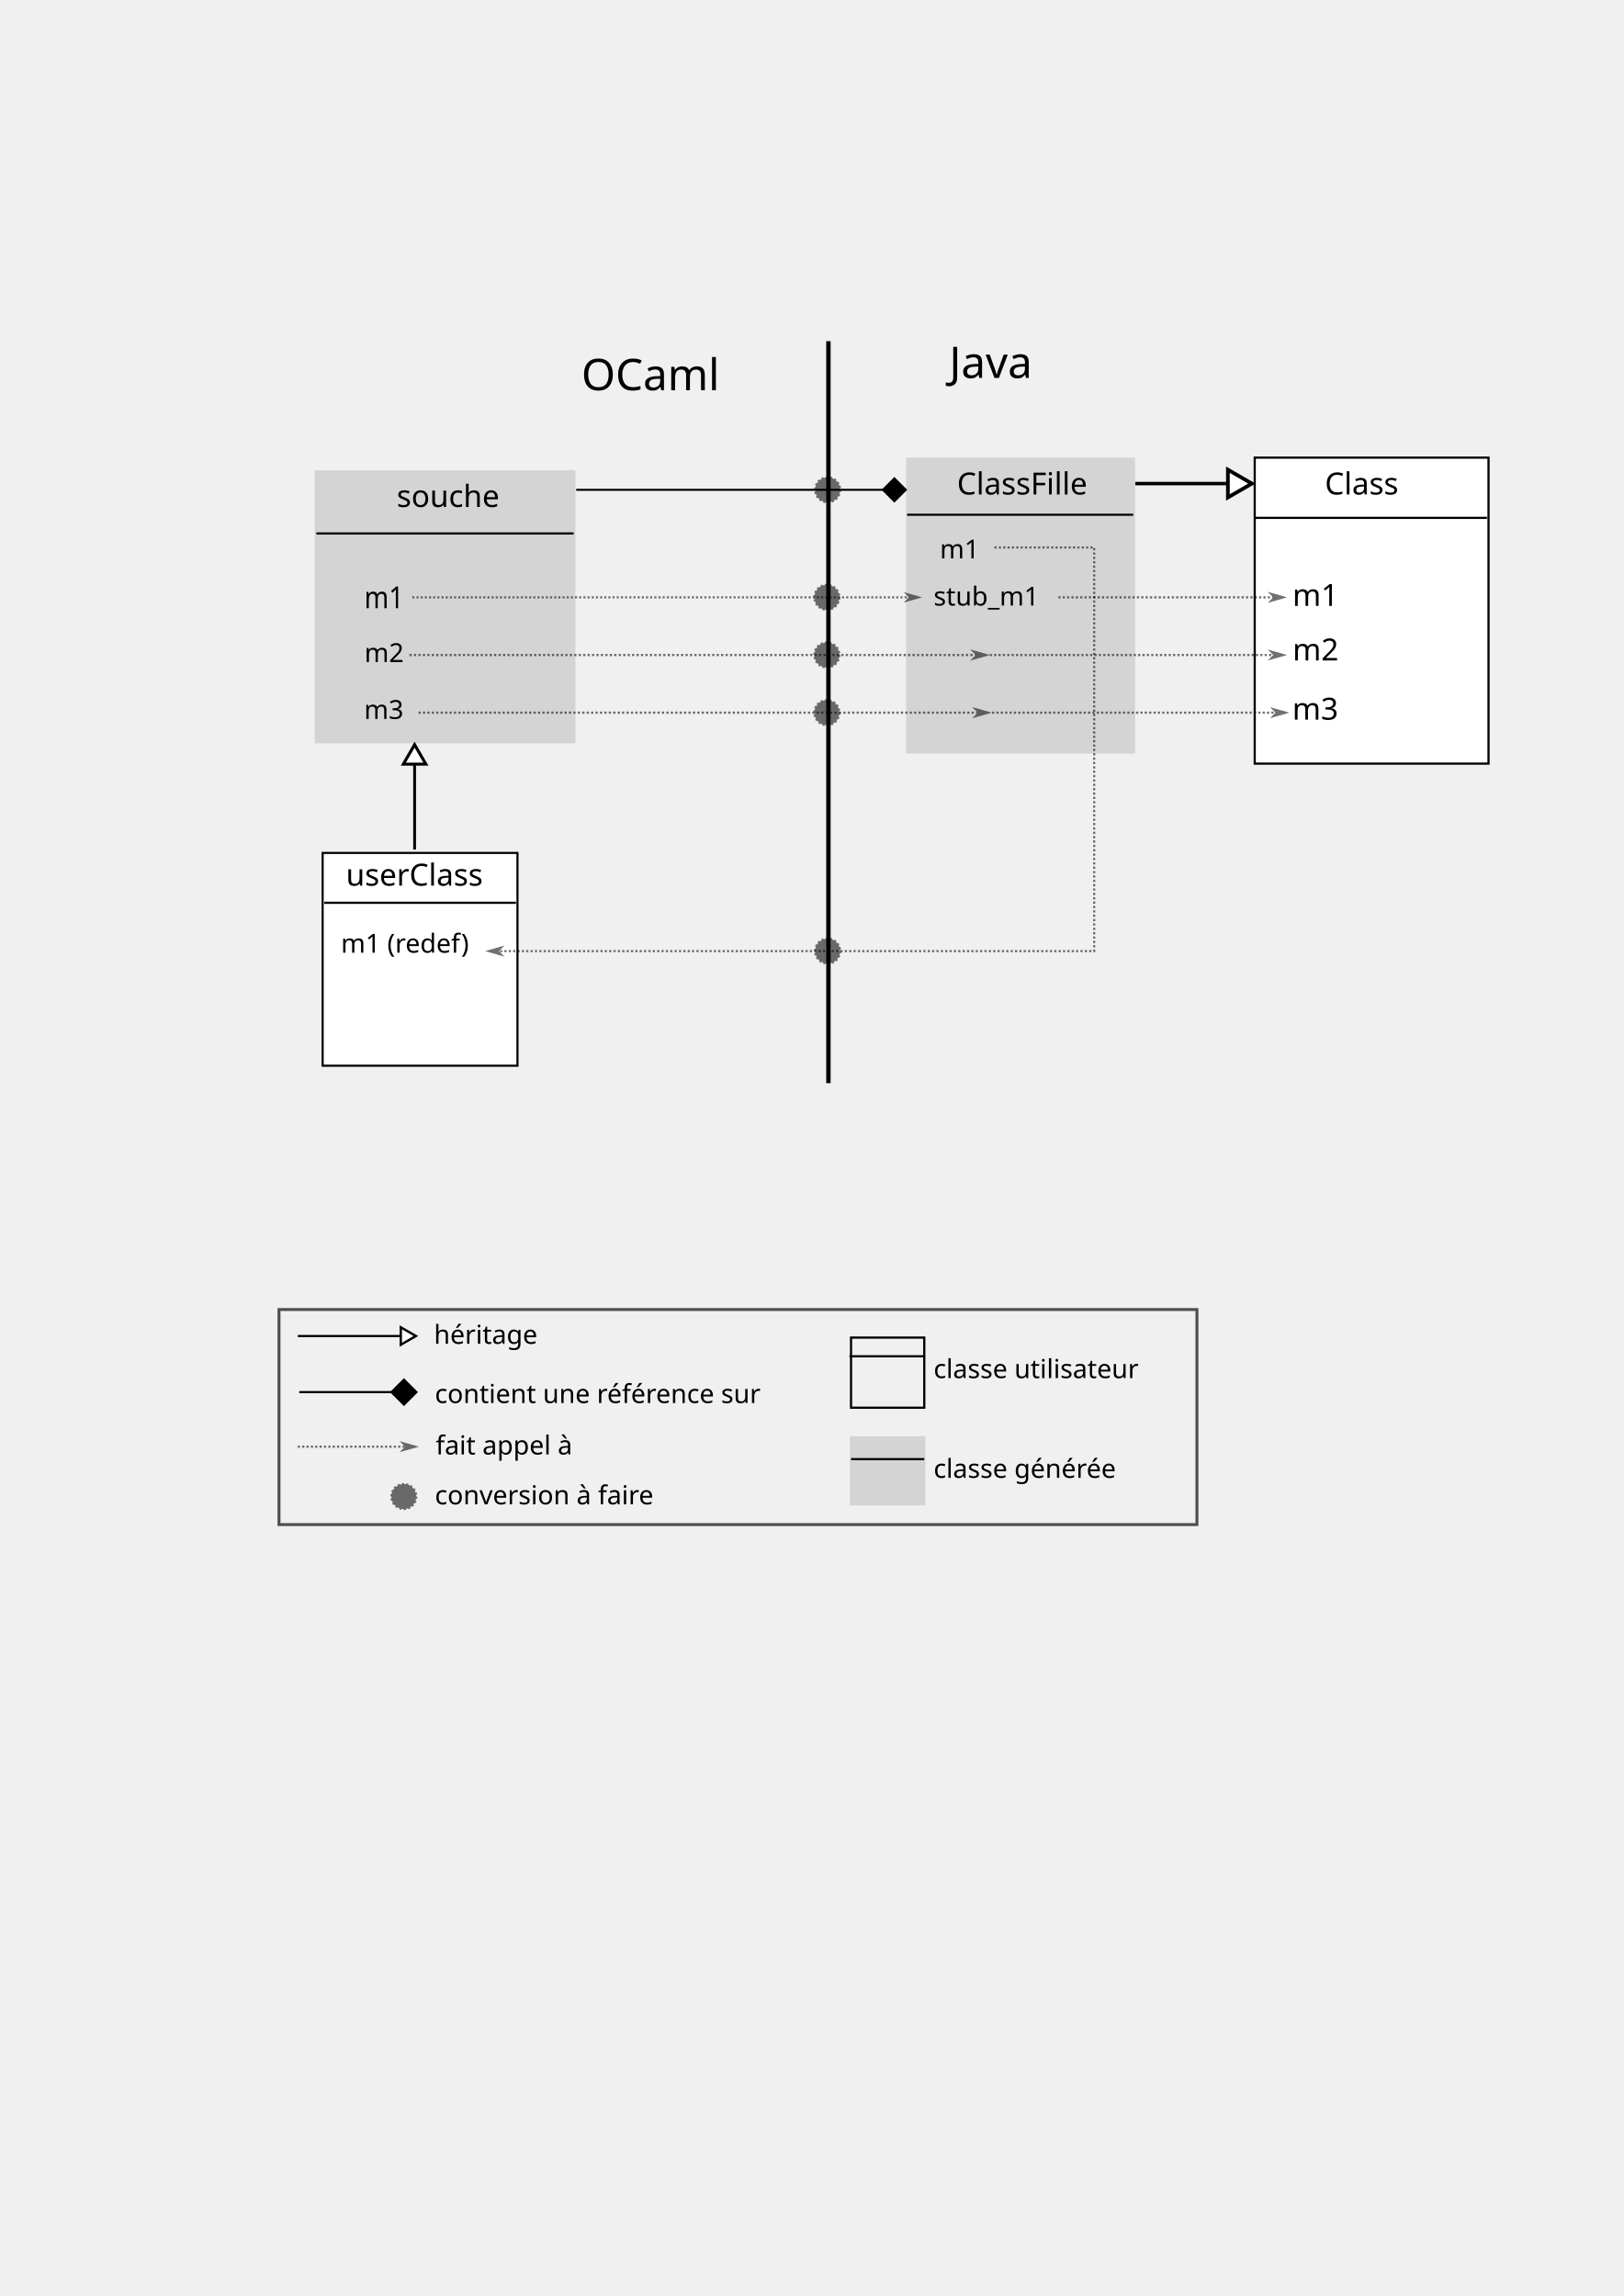
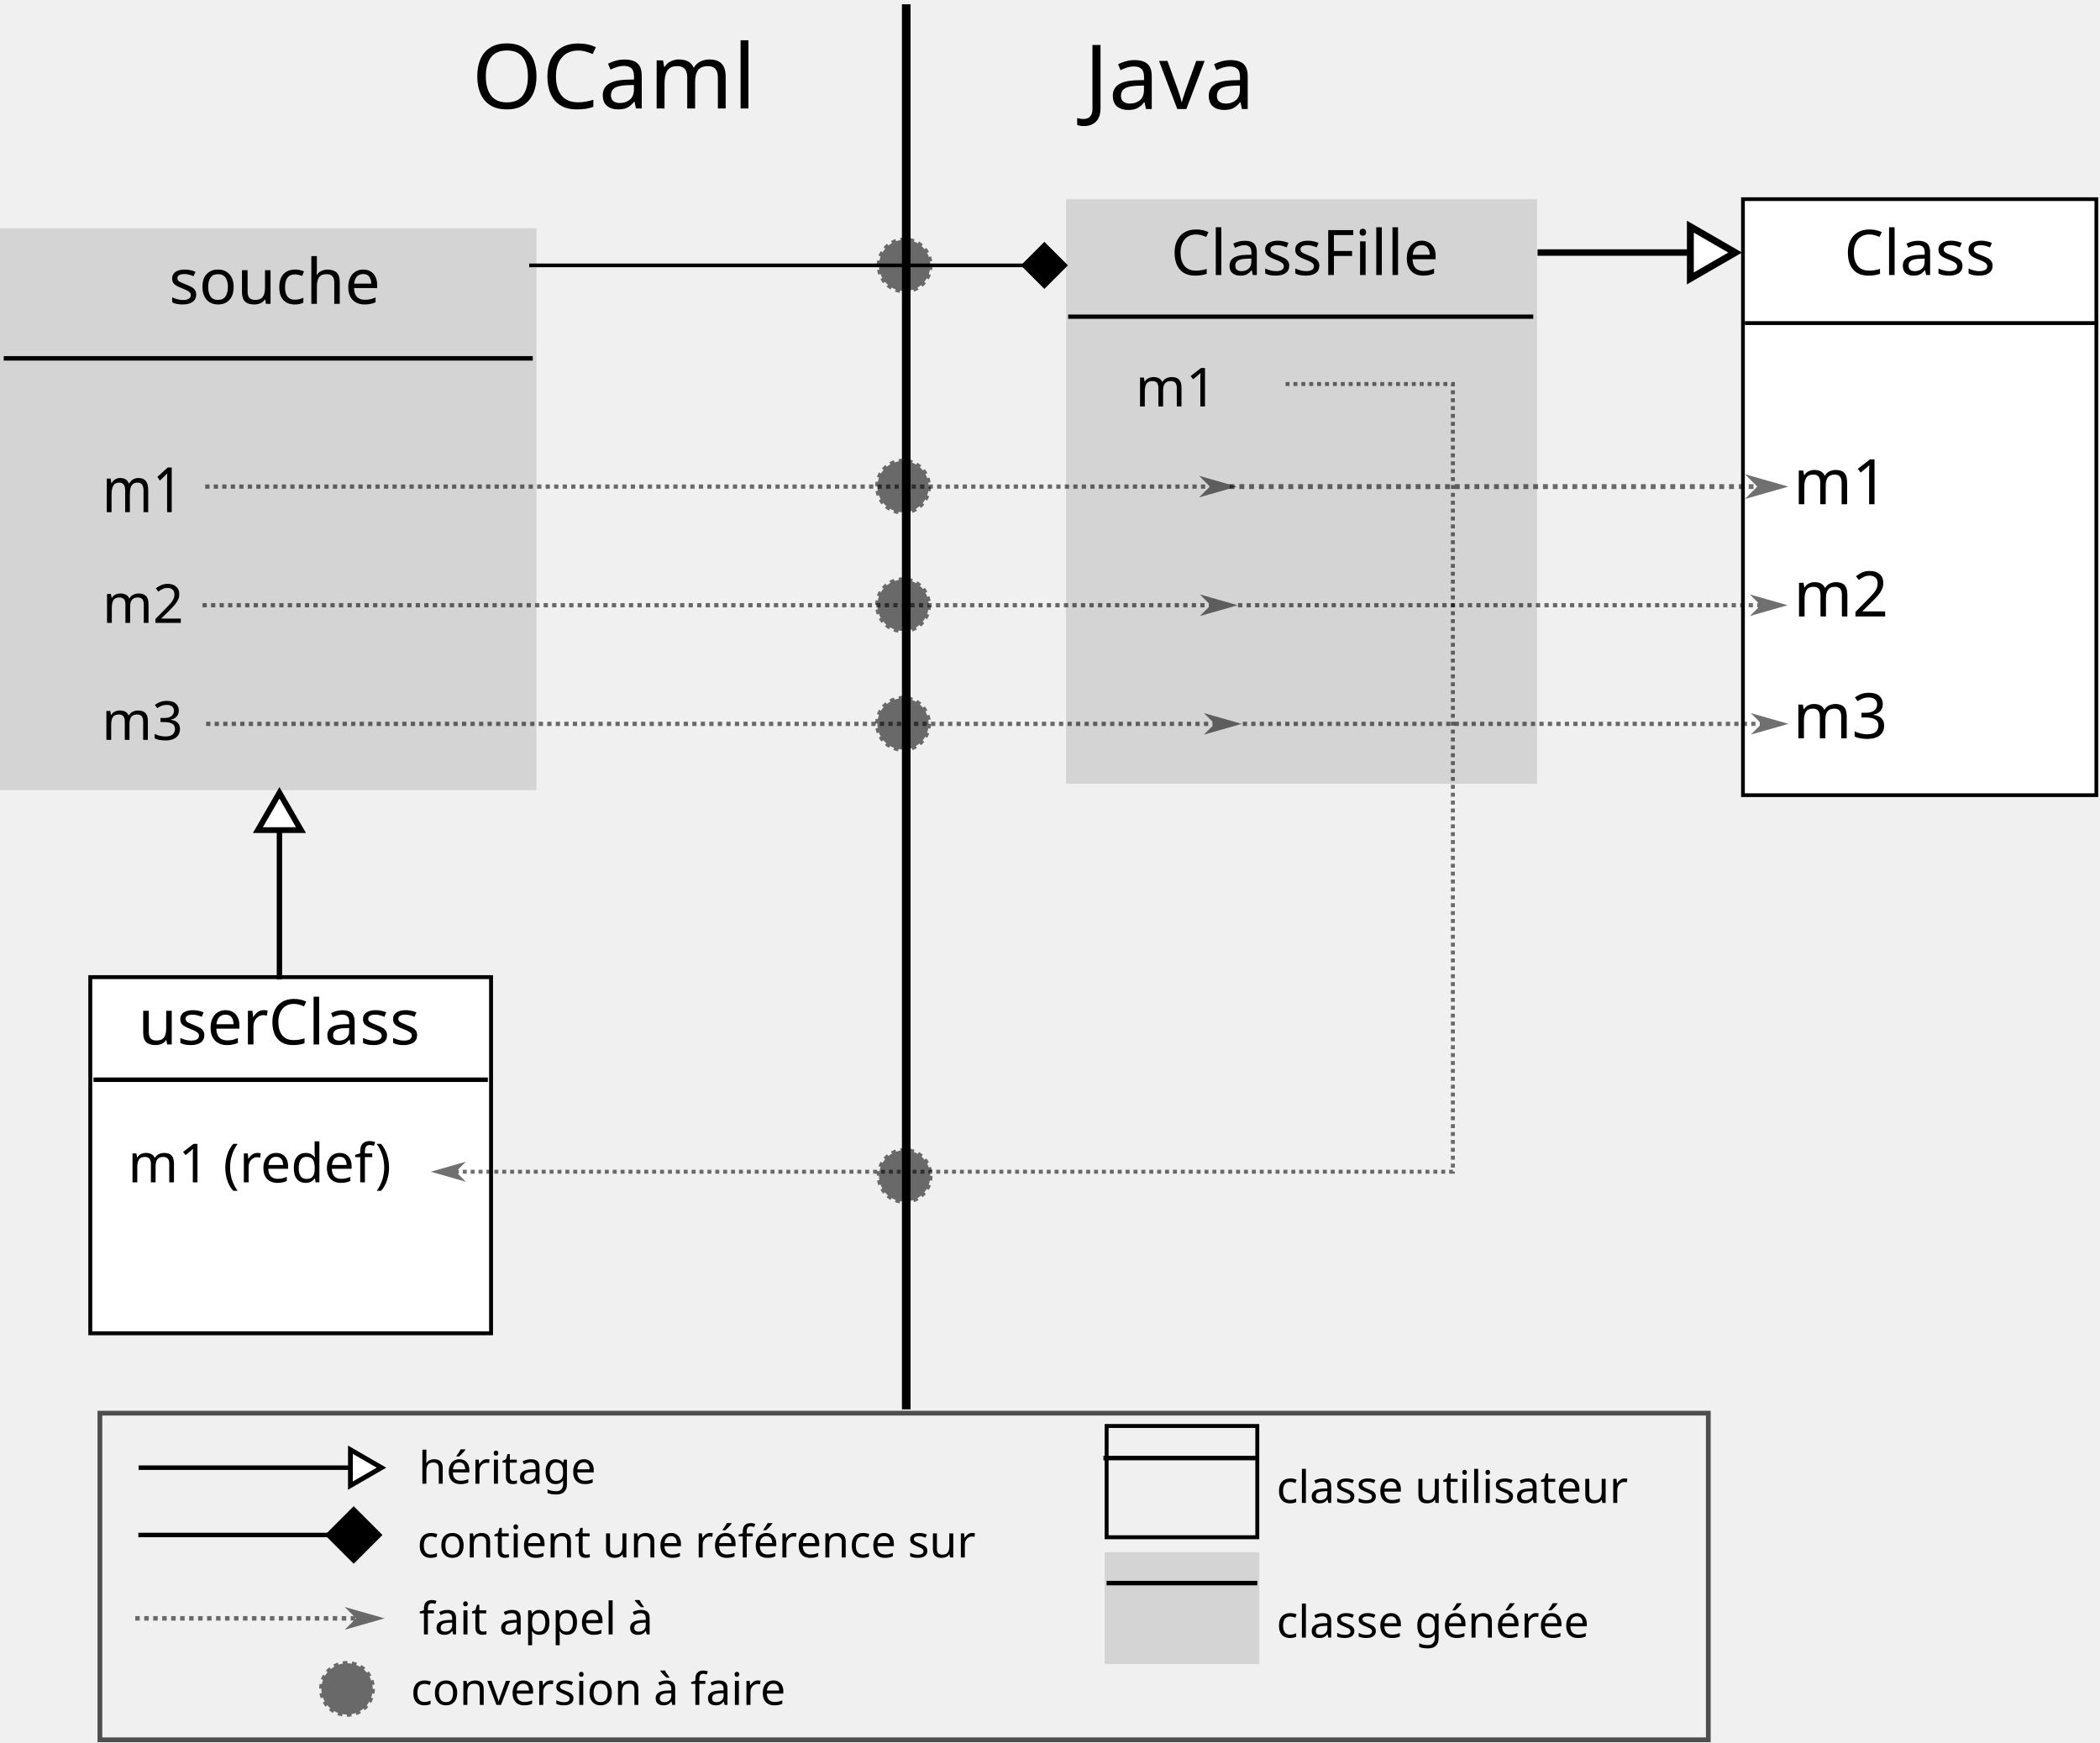
- <svg xmlns="http://www.w3.org/2000/svg" width="744.094" height="1052.362" id="svg2" version="1.1">
+ <svg xmlns="http://www.w3.org/2000/svg" width="467.857" height="388.14" id="svg2" version="1.1">
  <defs id="defs4">
-     <marker orient="auto" refY="0.0" refX="0.0" id="Arrow1Mend" style="overflow:visible;">
-       <path id="path3956" d="M 0.0,0.0 L 5.0,-5.0 L -12.5,0.0 L 5.0,5.0 L 0.0,0.0 z " style="fill-rule:evenodd;stroke:#000000;stroke-width:1.0pt;" transform="scale(0.4) rotate(180) translate(10,0)" />
+     <marker orient="auto" refY="0" refX="0" id="Arrow1Mend" style="overflow:visible">
+       <path id="path3956" d="M 0,0 5,-5 -12.5,0 5,5 0,0 z" style="fill-rule:evenodd;stroke:#000000;stroke-width:1pt" transform="matrix(-0.4,0,0,-0.4,-4,0)" />
    </marker>
-     <marker orient="auto" refY="0.0" refX="0.0" id="DiamondLend" style="overflow:visible">
-       <path id="path4044" d="M 0,-7.071 L -7.071,0 L 0,7.071 L 7.071,0 L 0,-7.071 z " style="fill-rule:evenodd;stroke:#000000;stroke-width:1.0pt" transform="scale(0.8) translate(-7,0)" />
+     <marker orient="auto" refY="0" refX="0" id="DiamondLend" style="overflow:visible">
+       <path id="path4044" d="M 0,-7.071 -7.071,0 0,7.071 7.071,0 0,-7.071 z" style="fill-rule:evenodd;stroke:#000000;stroke-width:1pt" transform="matrix(0.8,0,0,0.8,-5.6,0)" />
    </marker>
-     <marker orient="auto" refY="0.0" refX="0.0" id="EmptyTriangleOutL" style="overflow:visible">
-       <path id="path4107" d="M 5.77,0.0 L -2.88,5.0 L -2.88,-5.0 L 5.77,0.0 z " style="fill-rule:evenodd;fill:#FFFFFF;stroke:#000000;stroke-width:1.0pt" transform="scale(0.8) translate(-6,0)" />
+     <marker orient="auto" refY="0" refX="0" id="EmptyTriangleOutL" style="overflow:visible">
+       <path id="path4107" d="m 5.77,0 -8.65,5 0,-10 8.65,5 z" style="fill:#ffffff;fill-rule:evenodd;stroke:#000000;stroke-width:1pt" transform="matrix(0.8,0,0,0.8,-4.8,0)" />
    </marker>
    <marker orient="auto" refY="0" refX="0" id="Arrow1Mend-9" style="overflow:visible">
      <path id="path3956-5" d="M 0,0 5,-5 -12.5,0 5,5 0,0 z" style="fill-rule:evenodd;stroke:#000000;stroke-width:1pt" transform="matrix(-0.4,0,0,-0.4,-4,0)" />
    </marker>
    <marker orient="auto" refY="0" refX="0" id="Arrow1Mend-1" style="overflow:visible">
      <path id="path3956-4" d="M 0,0 5,-5 -12.5,0 5,5 0,0 z" style="fill-rule:evenodd;stroke:#000000;stroke-width:1pt" transform="matrix(-0.4,0,0,-0.4,-4,0)" />
    </marker>
    <marker orient="auto" refY="0" refX="0" id="Arrow1Mend-1-0" style="overflow:visible">
      <path id="path3956-4-3" d="M 0,0 5,-5 -12.5,0 5,5 0,0 z" style="fill-rule:evenodd;stroke:#000000;stroke-width:1pt" transform="matrix(-0.4,0,0,-0.4,-4,0)" />
    </marker>
  </defs>
-   <g id="layer1">
-     <path style="fill:none;stroke:#000000;stroke-width:2;stroke-linecap:butt;stroke-linejoin:miter;stroke-miterlimit:4;stroke-opacity:1;stroke-dasharray:none" d="m 379.643,156.369 0,340.09" id="path2989" />
-     <rect style="fill:#ffffff;fill-opacity:1;fill-rule:evenodd;stroke:#000000;stroke-width:0.967px;stroke-linecap:butt;stroke-linejoin:miter;stroke-opacity:1" id="rect2991" width="89.286" height="97.531" x="147.857" y="390.934" />
-     <rect style="opacity:0.12;fill:#000000;fill-opacity:1;fill-rule:evenodd;stroke:#000000;stroke-width:1.255px;stroke-linecap:butt;stroke-linejoin:miter;stroke-opacity:1" id="rect2991-9" width="118.26" height="123.916" x="144.799" y="216.148" />
-     <rect style="fill:#ffffff;fill-opacity:1;stroke:#000000;stroke-width:0.996;stroke-opacity:1" id="rect3806" width="107.143" height="140.253" x="575" y="209.752" />
-     <rect style="opacity:0.12;fill:#000000;fill-opacity:1;stroke:#000000;stroke-width:0.823;stroke-opacity:1" id="rect3808" width="104.114" height="134.807" x="415.66" y="210.165" />
-     <text xml:space="preserve" style="font-size:14px;font-style:normal;font-weight:normal;line-height:125%;letter-spacing:0px;word-spacing:0px;fill:#000000;fill-opacity:1;stroke:none;font-family:Sans" x="158.536" y="405.934" id="text3810">
-       <tspan id="tspan3812" x="158.536" y="405.934">userClass</tspan>
+   <g id="layer1" transform="translate(-177.7427,-165.3817)">
+     <path style="fill:none;stroke:#000000;stroke-width:1.919;stroke-linecap:butt;stroke-linejoin:miter;stroke-miterlimit:4;stroke-opacity:1;stroke-dasharray:none" d="m 379.643,166.341 0,313.026" id="path2989" />
+     <rect style="fill:#ffffff;fill-opacity:1;fill-rule:evenodd;stroke:#000000;stroke-width:0.872px;stroke-linecap:butt;stroke-linejoin:miter;stroke-opacity:1" id="rect2991" width="89.286" height="79.349" x="197.857" y="383.076" />
+     <rect style="opacity:0.12;fill:#000000;fill-opacity:1;fill-rule:evenodd;stroke:#000000;stroke-width:1.255px;stroke-linecap:butt;stroke-linejoin:miter;stroke-opacity:1" id="rect2991-9" width="118.26" height="123.916" x="178.37" y="216.862" />
+     <rect style="fill:#ffffff;fill-opacity:1;stroke:#000000;stroke-width:0.831;stroke-opacity:1" id="rect3806" width="78.728" height="132.785" x="566.056" y="209.752" />
+     <rect style="opacity:0.12;fill:#000000;fill-opacity:1;stroke:#000000;stroke-width:0.807;stroke-opacity:1" id="rect3808" width="104.114" height="129.431" x="415.66" y="210.165" />
+     <text xml:space="preserve" style="font-size:14px;font-style:normal;font-weight:normal;line-height:125%;letter-spacing:0px;word-spacing:0px;fill:#000000;fill-opacity:1;stroke:none;font-family:Sans" x="208.536" y="398.076" id="text3810">
+       <tspan id="tspan3812" x="208.536" y="398.076">userClass</tspan>
    </text>
    <text xml:space="preserve" style="font-size:14px;font-style:normal;font-weight:normal;line-height:125%;letter-spacing:0px;word-spacing:0px;fill:#000000;fill-opacity:1;stroke:none;font-family:Sans" x="438.571" y="226.648" id="text3822">
      <tspan id="tspan3824" x="438.571" y="226.648">ClassFille</tspan>
    </text>
-     <text xml:space="preserve" style="font-size:14px;font-style:normal;font-weight:normal;line-height:125%;letter-spacing:0px;word-spacing:0px;fill:#000000;fill-opacity:1;stroke:none;font-family:Sans" x="607.143" y="226.648" id="text3826">
-       <tspan id="tspan3828" x="607.143" y="226.648">Class</tspan>
+     <text xml:space="preserve" style="font-size:14px;font-style:normal;font-weight:normal;line-height:125%;letter-spacing:0px;word-spacing:0px;fill:#000000;fill-opacity:1;stroke:none;font-family:Sans" x="588.571" y="226.648" id="text3826">
+       <tspan id="tspan3828" x="588.571" y="226.648">Class</tspan>
    </text>
-     <text xml:space="preserve" style="font-size:14px;font-style:normal;font-weight:normal;line-height:125%;letter-spacing:0px;word-spacing:0px;fill:#000000;fill-opacity:1;stroke:none;font-family:Sans" x="181.8" y="232.362" id="text3830">
-       <tspan id="tspan3832" x="181.8" y="232.362">souche</tspan>
+     <text xml:space="preserve" style="font-size:14px;font-style:normal;font-weight:normal;line-height:125%;letter-spacing:0px;word-spacing:0px;fill:#000000;fill-opacity:1;stroke:none;font-family:Sans" x="215.372" y="233.076" id="text3830">
+       <tspan id="tspan3832" x="215.372" y="233.076">souche</tspan>
    </text>
-     <text xml:space="preserve" style="font-size:14px;font-style:normal;font-weight:normal;line-height:125%;letter-spacing:0px;word-spacing:0px;fill:#000000;fill-opacity:1;stroke:none;font-family:Sans" x="156.249" y="436.648" id="text3834">
-       <tspan id="tspan3836" x="156.249" y="436.648" style="font-size:12px">m1 (redef)</tspan>
+     <text xml:space="preserve" style="font-size:14px;font-style:normal;font-weight:normal;line-height:125%;letter-spacing:0px;word-spacing:0px;fill:#000000;fill-opacity:1;stroke:none;font-family:Sans" x="206.249" y="428.791" id="text3834">
+       <tspan id="tspan3836" x="206.249" y="428.791" style="font-size:12px">m1 (redef)</tspan>
    </text>
-     <text xml:space="preserve" style="font-size:12.943px;font-style:normal;font-weight:normal;line-height:125%;letter-spacing:0px;word-spacing:0px;fill:#000000;fill-opacity:1;stroke:none;font-family:Sans" x="180.065" y="258.471" id="text3838" transform="scale(0.9271581,1.078565)">
-       <tspan id="tspan3840" x="180.065" y="258.471">m1</tspan>
+     <text xml:space="preserve" style="font-size:12.943px;font-style:normal;font-weight:normal;line-height:125%;letter-spacing:0px;word-spacing:0px;fill:#000000;fill-opacity:1;stroke:none;font-family:Sans" x="216.274" y="259.133" id="text3838" transform="scale(0.9271581,1.078565)">
+       <tspan id="tspan3840" x="216.274" y="259.133">m1</tspan>
    </text>
-     <text xml:space="preserve" style="font-size:12px;font-style:normal;font-weight:normal;line-height:125%;letter-spacing:0px;word-spacing:0px;fill:#000000;fill-opacity:1;stroke:none;font-family:Sans" x="167.003" y="303.434" id="text3842">
-       <tspan id="tspan3844" x="167.003" y="303.434">m2</tspan>
+     <text xml:space="preserve" style="font-size:12px;font-style:normal;font-weight:normal;line-height:125%;letter-spacing:0px;word-spacing:0px;fill:#000000;fill-opacity:1;stroke:none;font-family:Sans" x="200.575" y="304.148" id="text3842">
+       <tspan id="tspan3844" x="200.575" y="304.148">m2</tspan>
    </text>
-     <text xml:space="preserve" style="font-size:12px;font-style:normal;font-weight:normal;line-height:125%;letter-spacing:0px;word-spacing:0px;fill:#000000;fill-opacity:1;stroke:none;font-family:Sans" x="166.863" y="329.505" id="text3846">
-       <tspan id="tspan3848" x="166.863" y="329.505">m3</tspan>
-     </text>
-     <text xml:space="preserve" style="font-size:12px;font-style:normal;font-weight:normal;line-height:125%;letter-spacing:0px;word-spacing:0px;fill:#000000;fill-opacity:1;stroke:none;font-family:Sans" x="427.857" y="277.547" id="text3850">
-       <tspan id="tspan3852" x="427.857" y="277.547">stub_m1</tspan>
+     <text xml:space="preserve" style="font-size:12px;font-style:normal;font-weight:normal;line-height:125%;letter-spacing:0px;word-spacing:0px;fill:#000000;fill-opacity:1;stroke:none;font-family:Sans" x="200.435" y="330.219" id="text3846">
+       <tspan id="tspan3848" x="200.435" y="330.219">m3</tspan>
    </text>
    <text xml:space="preserve" style="font-size:12px;font-style:normal;font-weight:normal;line-height:125%;letter-spacing:0px;word-spacing:0px;fill:#000000;fill-opacity:1;stroke:none;font-family:Sans" x="430.714" y="255.934" id="text3854">
      <tspan id="tspan3856" x="430.714" y="255.934">m1</tspan>
    </text>
-     <text xml:space="preserve" style="font-size:14px;font-style:normal;font-weight:normal;line-height:125%;letter-spacing:0px;word-spacing:0px;fill:#000000;fill-opacity:1;stroke:none;font-family:Sans" x="592.306" y="277.723" id="text3838-7">
-       <tspan id="tspan3840-3" x="592.306" y="277.723">m1</tspan>
+     <text xml:space="preserve" style="font-size:14px;font-style:normal;font-weight:normal;line-height:125%;letter-spacing:0px;word-spacing:0px;fill:#000000;fill-opacity:1;stroke:none;font-family:Sans" x="577.306" y="277.723" id="text3838-7">
+       <tspan id="tspan3840-3" x="577.306" y="277.723">m1</tspan>
    </text>
-     <text xml:space="preserve" style="font-size:14px;font-style:normal;font-weight:normal;line-height:125%;letter-spacing:0px;word-spacing:0px;fill:#000000;fill-opacity:1;stroke:none;font-family:Sans" x="592.36" y="302.723" id="text3842-0">
-       <tspan id="tspan3844-3" x="592.36" y="302.723">m2</tspan>
+     <text xml:space="preserve" style="font-size:14px;font-style:normal;font-weight:normal;line-height:125%;letter-spacing:0px;word-spacing:0px;fill:#000000;fill-opacity:1;stroke:none;font-family:Sans" x="577.36" y="302.723" id="text3842-0">
+       <tspan id="tspan3844-3" x="577.36" y="302.723">m2</tspan>
    </text>
-     <text xml:space="preserve" style="font-size:14px;font-style:normal;font-weight:normal;line-height:125%;letter-spacing:0px;word-spacing:0px;fill:#000000;fill-opacity:1;stroke:none;font-family:Sans" x="592.22" y="329.866" id="text3846-2">
-       <tspan id="tspan3848-1" x="592.22" y="329.866">m3</tspan>
+     <text xml:space="preserve" style="font-size:14px;font-style:normal;font-weight:normal;line-height:125%;letter-spacing:0px;word-spacing:0px;fill:#000000;fill-opacity:1;stroke:none;font-family:Sans" x="577.22" y="329.866" id="text3846-2">
+       <tspan id="tspan3848-1" x="577.22" y="329.866">m3</tspan>
    </text>
-     <path style="fill:none;stroke:#000000;stroke-width:1px;stroke-linecap:butt;stroke-linejoin:miter;stroke-opacity:1" d="m 145,244.505 117.857,0" id="path3903" />
+     <path style="fill:none;stroke:#000000;stroke-width:1px;stroke-linecap:butt;stroke-linejoin:miter;stroke-opacity:1" d="m 178.571,245.219 117.857,0" id="path3903" />
    <path style="fill:none;stroke:#000000;stroke-width:0.949px;stroke-linecap:butt;stroke-linejoin:miter;stroke-opacity:1" d="m 415.714,235.934 103.621,0" id="path3905" />
-     <path style="fill:none;stroke:#000000;stroke-width:1px;stroke-linecap:butt;stroke-linejoin:miter;stroke-opacity:1" d="m 681.429,237.362 -106.429,0" id="path3909" />
-     <path style="fill:none;stroke:#000000;stroke-width:1px;stroke-linecap:butt;stroke-linejoin:miter;stroke-opacity:1" d="m 236.429,413.791 -87.857,0" id="path3911" />
-     <path style="fill:none;stroke:#000000;stroke-width:1px;stroke-linecap:butt;stroke-linejoin:miter;stroke-opacity:1;marker-end:url(#EmptyTriangleOutL)" d="m 136.485,612.362 54.286,0" id="path4387" />
-     <path style="fill:none;stroke:#000000;stroke-width:0.919px;stroke-linecap:butt;stroke-linejoin:miter;stroke-opacity:1;marker-end:url(#DiamondLend)" d="m 264.051,224.505 150.949,0" id="path5133" />
-     <path style="fill:none;stroke:#000000;stroke-width:1px;stroke-linecap:butt;stroke-linejoin:miter;stroke-opacity:1;marker-end:url(#DiamondLend)" d="m 137.143,638.076 53.571,0" id="path5319" />
-     <path style="opacity:0.56;fill:none;stroke:#000000;stroke-width:0.956;stroke-linecap:butt;stroke-linejoin:miter;stroke-miterlimit:4;stroke-opacity:1;stroke-dasharray:0.956, 0.956;stroke-dashoffset:0;marker-start:none;marker-end:url(#Arrow1Mend)" d="m 188.946,273.791 231.768,0" id="path5505" />
-     <path style="opacity:0.56;fill:none;stroke:#000000;stroke-width:1.02;stroke-linecap:butt;stroke-linejoin:miter;stroke-miterlimit:4;stroke-opacity:1;stroke-dasharray:1.02, 1.02;stroke-dashoffset:0;marker-start:none;marker-end:url(#Arrow1Mend)" d="m 187.655,300.219 263.974,0" id="path5505-1" />
-     <path style="opacity:0.56;fill:none;stroke:#000000;stroke-width:1.014;stroke-linecap:butt;stroke-linejoin:miter;stroke-miterlimit:4;stroke-opacity:1;stroke-dasharray:1.014, 1.014;stroke-dashoffset:0;marker-start:none;marker-end:url(#Arrow1Mend)" d="m 191.785,326.648 260.727,0" id="path5505-3" />
-     <path style="opacity:0.56;fill:none;stroke:#000000;stroke-width:1;stroke-linecap:butt;stroke-linejoin:miter;stroke-miterlimit:4;stroke-opacity:1;stroke-dasharray:1, 1;stroke-dashoffset:0;marker-start:none;marker-end:url(#Arrow1Mend-1)" d="m 136.45,663.076 53.571,0" id="path6664" />
-     <path style="opacity:0.56;fill:#000000;fill-opacity:1;stroke:#000000;stroke-width:1;stroke-miterlimit:4;stroke-opacity:1;stroke-dasharray:1, 1;stroke-dashoffset:0" id="path8780" d="m 337.857,325.934 a 5.714,5.714 0 1 1 -11.429,0 5.714,5.714 0 1 1 11.429,0 z" transform="translate(46.78572,0.7142857)" />
-     <path transform="translate(46.78572,-25.7143)" style="opacity:0.56;fill:#000000;fill-opacity:1;stroke:#000000;stroke-width:1;stroke-miterlimit:4;stroke-opacity:1;stroke-dasharray:1, 1;stroke-dashoffset:0" id="path8780-1" d="m 337.857,325.934 a 5.714,5.714 0 1 1 -11.429,0 5.714,5.714 0 1 1 11.429,0 z" />
-     <path transform="translate(46.78572,-52.14287)" style="opacity:0.56;fill:#000000;fill-opacity:1;stroke:#000000;stroke-width:1;stroke-miterlimit:4;stroke-opacity:1;stroke-dasharray:1, 1;stroke-dashoffset:0" id="path8780-2" d="m 337.857,325.934 a 5.714,5.714 0 1 1 -11.429,0 5.714,5.714 0 1 1 11.429,0 z" />
-     <text xml:space="preserve" style="font-size:12px;font-style:normal;font-weight:normal;line-height:125%;letter-spacing:0px;word-spacing:0px;fill:#000000;fill-opacity:1;stroke:none;font-family:Sans" x="198.858" y="615.934" id="text8814">
-       <tspan id="tspan8816" x="198.858" y="615.934">héritage</tspan>
+     <path style="fill:none;stroke:#000000;stroke-width:0.86px;stroke-linecap:butt;stroke-linejoin:miter;stroke-opacity:1" d="m 645.17,237.362 -78.692,0" id="path3909" />
+     <path style="fill:none;stroke:#000000;stroke-width:1px;stroke-linecap:butt;stroke-linejoin:miter;stroke-opacity:1" d="m 286.429,405.934 -87.857,0" id="path3911" />
+     <path style="fill:none;stroke:#000000;stroke-width:1px;stroke-linecap:butt;stroke-linejoin:miter;stroke-opacity:1;marker-end:url(#EmptyTriangleOutL)" d="m 208.628,492.362 54.286,0" id="path4387" />
+     <path style="fill:none;stroke:#000000;stroke-width:0.818px;stroke-linecap:butt;stroke-linejoin:miter;stroke-opacity:1;marker-end:url(#DiamondLend)" d="m 295.642,224.505 119.358,0" id="path5133" />
+     <path style="fill:none;stroke:#000000;stroke-width:1px;stroke-linecap:butt;stroke-linejoin:miter;stroke-opacity:1;marker-end:url(#DiamondLend)" d="m 208.571,507.362 53.571,0" id="path5319" />
+     <path style="opacity:0.56;fill:none;stroke:#000000;stroke-width:0.948;stroke-linecap:butt;stroke-linejoin:miter;stroke-miterlimit:4;stroke-opacity:1;stroke-dasharray:0.948, 0.948;stroke-dashoffset:0;marker-start:none;marker-end:url(#Arrow1Mend)" d="m 223.468,273.791 227.969,0" id="path5505" />
+     <path style="opacity:0.56;fill:none;stroke:#000000;stroke-width:0.95;stroke-linecap:butt;stroke-linejoin:miter;stroke-miterlimit:4;stroke-opacity:1;stroke-dasharray:0.95, 0.95;stroke-dashoffset:0;marker-start:none;marker-end:url(#Arrow1Mend)" d="m 222.859,300.219 228.77,0" id="path5505-1" />
+     <path style="opacity:0.56;fill:none;stroke:#000000;stroke-width:0.95;stroke-linecap:butt;stroke-linejoin:miter;stroke-miterlimit:4;stroke-opacity:1;stroke-dasharray:0.95, 0.95;stroke-dashoffset:0;marker-start:none;marker-end:url(#Arrow1Mend)" d="m 223.666,326.648 228.846,0" id="path5505-3" />
+     <path style="opacity:0.56;fill:none;stroke:#000000;stroke-width:1;stroke-linecap:butt;stroke-linejoin:miter;stroke-miterlimit:4;stroke-opacity:1;stroke-dasharray:1, 1;stroke-dashoffset:0;marker-start:none;marker-end:url(#Arrow1Mend-1)" d="m 207.878,525.934 53.571,0" id="path6664" />
+     <path style="opacity:0.56;fill:#000000;fill-opacity:1;stroke:#000000;stroke-width:1;stroke-miterlimit:4;stroke-opacity:1;stroke-dasharray:1, 1;stroke-dashoffset:0" id="path8780" d="m 337.857,325.934 c 0,3.156 -2.558,5.714 -5.714,5.714 -3.156,0 -5.714,-2.558 -5.714,-5.714 0,-3.156 2.558,-5.714 5.714,-5.714 3.156,0 5.714,2.558 5.714,5.714 z" transform="translate(46.78572,0.7142857)" />
+     <path transform="translate(46.78572,-25.7143)" style="opacity:0.56;fill:#000000;fill-opacity:1;stroke:#000000;stroke-width:1;stroke-miterlimit:4;stroke-opacity:1;stroke-dasharray:1, 1;stroke-dashoffset:0" id="path8780-1" d="m 337.857,325.934 c 0,3.156 -2.558,5.714 -5.714,5.714 -3.156,0 -5.714,-2.558 -5.714,-5.714 0,-3.156 2.558,-5.714 5.714,-5.714 3.156,0 5.714,2.558 5.714,5.714 z" />
+     <path transform="translate(46.78572,-52.14287)" style="opacity:0.56;fill:#000000;fill-opacity:1;stroke:#000000;stroke-width:1;stroke-miterlimit:4;stroke-opacity:1;stroke-dasharray:1, 1;stroke-dashoffset:0" id="path8780-2" d="m 337.857,325.934 c 0,3.156 -2.558,5.714 -5.714,5.714 -3.156,0 -5.714,-2.558 -5.714,-5.714 0,-3.156 2.558,-5.714 5.714,-5.714 3.156,0 5.714,2.558 5.714,5.714 z" />
+     <text xml:space="preserve" style="font-size:12px;font-style:normal;font-weight:normal;line-height:125%;letter-spacing:0px;word-spacing:0px;fill:#000000;fill-opacity:1;stroke:none;font-family:Sans" x="271.001" y="495.934" id="text8814">
+       <tspan id="tspan8816" x="271.001" y="495.934" style="font-size:10px">héritage</tspan>
    </text>
-     <text xml:space="preserve" style="font-size:12px;font-style:normal;font-weight:normal;line-height:125%;letter-spacing:0px;word-spacing:0px;fill:#000000;fill-opacity:1;stroke:none;font-family:Sans" x="199.286" y="643.076" id="text8818">
-       <tspan id="tspan8820" x="199.286" y="643.076">contient une référence sur</tspan>
+     <text xml:space="preserve" style="font-size:12px;font-style:normal;font-weight:normal;line-height:125%;letter-spacing:0px;word-spacing:0px;fill:#000000;fill-opacity:1;stroke:none;font-family:Sans" x="270.714" y="512.362" id="text8818">
+       <tspan id="tspan8820" x="270.714" y="512.362" style="font-size:10px">contient une référence sur</tspan>
    </text>
-     <text xml:space="preserve" style="font-size:12px;font-style:normal;font-weight:normal;line-height:125%;letter-spacing:0px;word-spacing:0px;fill:#000000;fill-opacity:1;stroke:none;font-family:Sans" x="199.672" y="666.648" id="text8822">
-       <tspan id="tspan8824" x="199.672" y="666.648">fait appel à</tspan>
+     <text xml:space="preserve" style="font-size:12px;font-style:normal;font-weight:normal;line-height:125%;letter-spacing:0px;word-spacing:0px;fill:#000000;fill-opacity:1;stroke:none;font-family:Sans" x="271.101" y="529.505" id="text8822">
+       <tspan id="tspan8824" x="271.101" y="529.505" style="font-size:10px">fait appel à</tspan>
    </text>
-     <path style="opacity:0.56;fill:#000000;fill-opacity:1;stroke:#000000;stroke-width:1;stroke-miterlimit:4;stroke-opacity:1;stroke-dasharray:1, 1;stroke-dashoffset:0" id="path8780-7" d="m 337.857,325.934 a 5.714,5.714 0 1 1 -11.429,0 5.714,5.714 0 1 1 11.429,0 z" transform="translate(-147.086,360)" />
-     <text xml:space="preserve" style="font-size:12px;font-style:normal;font-weight:normal;line-height:125%;letter-spacing:0px;word-spacing:0px;fill:#000000;fill-opacity:1;stroke:none;font-family:Sans" x="199.286" y="689.505" id="text8844">
-       <tspan id="tspan8846" x="199.286" y="689.505">conversion à faire</tspan>
+     <path style="opacity:0.56;fill:#000000;fill-opacity:1;stroke:#000000;stroke-width:1;stroke-miterlimit:4;stroke-opacity:1;stroke-dasharray:1, 1;stroke-dashoffset:0" id="path8780-7" d="m 337.857,325.934 c 0,3.156 -2.558,5.714 -5.714,5.714 -3.156,0 -5.714,-2.558 -5.714,-5.714 0,-3.156 2.558,-5.714 5.714,-5.714 3.156,0 5.714,2.558 5.714,5.714 z" transform="translate(-77.08602,215.7143)" />
+     <text xml:space="preserve" style="font-size:12px;font-style:normal;font-weight:normal;line-height:125%;letter-spacing:0px;word-spacing:0px;fill:#000000;fill-opacity:1;stroke:none;font-family:Sans" x="269.286" y="545.219" id="text8844">
+       <tspan id="tspan8846" x="269.286" y="545.219" style="font-size:10px">conversion à faire</tspan>
    </text>
-     <rect style="opacity:0.673;fill:none;stroke:#000000;stroke-width:1.338;stroke-miterlimit:4;stroke-opacity:1;stroke-dasharray:none;stroke-dashoffset:0" id="rect8848" width="420.665" height="98.571" x="127.857" y="600.219" />
-     <text xml:space="preserve" style="font-size:20px;font-style:normal;font-weight:normal;line-height:125%;letter-spacing:0px;word-spacing:0px;fill:#000000;fill-opacity:1;stroke:none;font-family:Sans" x="266.429" y="178.836" id="text8850">
-       <tspan id="tspan8852" x="266.429" y="178.836">OCaml</tspan>
+     <rect style="opacity:0.673;fill:none;stroke:#000000;stroke-width:1.061;stroke-miterlimit:4;stroke-opacity:1;stroke-dasharray:none;stroke-dashoffset:0" id="rect8848" width="358.334" height="72.771" x="200" y="480.219" />
+     <text xml:space="preserve" style="font-size:20px;font-style:normal;font-weight:normal;line-height:125%;letter-spacing:0px;word-spacing:0px;fill:#000000;fill-opacity:1;stroke:none;font-family:Sans" x="282.857" y="189.55" id="text8850">
+       <tspan id="tspan8852" x="282.857" y="189.55">OCaml</tspan>
    </text>
-     <text xml:space="preserve" style="font-size:20px;font-style:normal;font-weight:normal;line-height:125%;letter-spacing:0px;word-spacing:0px;fill:#000000;fill-opacity:1;stroke:none;font-family:Sans" x="435" y="173.249" id="text8854">
-       <tspan id="tspan8856" x="435" y="173.249">Java</tspan>
+     <text xml:space="preserve" style="font-size:20px;font-style:normal;font-weight:normal;line-height:125%;letter-spacing:0px;word-spacing:0px;fill:#000000;fill-opacity:1;stroke:none;font-family:Sans" x="419.286" y="189.678" id="text8854">
+       <tspan id="tspan8856" x="419.286" y="189.678">Java</tspan>
    </text>
-     <rect style="fill:none;stroke:#000000;stroke-width:1;stroke-miterlimit:4;stroke-opacity:1;stroke-dasharray:none;stroke-dashoffset:0" id="rect8858" width="33.571" height="32.143" x="390" y="613.076" />
-     <path style="fill:none;stroke:#000000;stroke-width:1px;stroke-linecap:butt;stroke-linejoin:miter;stroke-opacity:1" d="m 389.286,621.648 34.286,0" id="path8860" />
-     <rect style="opacity:0.12;fill:#000000;fill-opacity:1;stroke:#000000;stroke-width:1;stroke-miterlimit:4;stroke-opacity:1;stroke-dasharray:none;stroke-dashoffset:0" id="rect8864" width="33.571" height="30.714" x="390" y="658.791" />
-     <path style="fill:none;stroke:#000000;stroke-width:1px;stroke-linecap:butt;stroke-linejoin:miter;stroke-opacity:1" d="m 390,668.791 33.571,0" id="path8866" />
-     <text xml:space="preserve" style="font-size:12px;font-style:normal;font-weight:normal;line-height:125%;letter-spacing:0px;word-spacing:0px;fill:#000000;fill-opacity:1;stroke:none;font-family:Sans" x="427.857" y="631.648" id="text8868">
-       <tspan id="tspan8870" x="427.857" y="631.648">classe utilisateur</tspan>
+     <rect style="fill:none;stroke:#000000;stroke-width:0.878;stroke-miterlimit:4;stroke-opacity:1;stroke-dasharray:none;stroke-dashoffset:0" id="rect8858" width="33.571" height="24.786" x="424.286" y="483.076" />
+     <path style="fill:none;stroke:#000000;stroke-width:1px;stroke-linecap:butt;stroke-linejoin:miter;stroke-opacity:1" d="m 423.571,490.219 34.286,0" id="path8860" />
+     <rect style="opacity:0.12;fill:#000000;fill-opacity:1;stroke:#000000;stroke-width:0.884;stroke-miterlimit:4;stroke-opacity:1;stroke-dasharray:none;stroke-dashoffset:0" id="rect8864" width="33.571" height="24.012" x="424.286" y="511.648" />
+     <path style="fill:none;stroke:#000000;stroke-width:1px;stroke-linecap:butt;stroke-linejoin:miter;stroke-opacity:1" d="m 424.286,518.076 33.571,0" id="path8866" />
+     <text xml:space="preserve" style="font-size:12px;font-style:normal;font-weight:normal;line-height:125%;letter-spacing:0px;word-spacing:0px;fill:#000000;fill-opacity:1;stroke:none;font-family:Sans" x="462.143" y="500.219" id="text8868">
+       <tspan id="tspan8870" x="462.143" y="500.219" style="font-size:10px">classe utilisateur</tspan>
    </text>
-     <text xml:space="preserve" style="font-size:12px;font-style:normal;font-weight:normal;line-height:125%;letter-spacing:0px;word-spacing:0px;fill:#000000;fill-opacity:1;stroke:none;font-family:Sans" x="427.857" y="677.362" id="text8872">
-       <tspan id="tspan8874" x="427.857" y="677.362">classe générée</tspan>
+     <text xml:space="preserve" style="font-size:12px;font-style:normal;font-weight:normal;line-height:125%;letter-spacing:0px;word-spacing:0px;fill:#000000;fill-opacity:1;stroke:none;font-family:Sans" x="462.143" y="530.219" id="text8872">
+       <tspan id="tspan8874" x="462.143" y="530.219" style="font-size:10px">classe générée</tspan>
    </text>
-     <path style="fill:none;stroke:#000000;stroke-width:1;stroke-linecap:butt;stroke-linejoin:miter;stroke-opacity:1;stroke-miterlimit:4;stroke-dasharray:1, 1;stroke-dashoffset:0;marker-end:url(#Arrow1Mend-1);opacity:0.56" d="m 485,273.791 102.857,0" id="path12434" />
-     <path style="opacity:0.56;fill:none;stroke:#000000;stroke-width:1;stroke-linecap:butt;stroke-linejoin:miter;stroke-miterlimit:4;stroke-opacity:1;stroke-dasharray:1, 1;stroke-dashoffset:0;marker-end:url(#Arrow1Mend-1)" d="m 453.571,300.219 134.286,0" id="path12626" />
-     <path style="opacity:0.56;fill:none;stroke:#000000;stroke-width:1;stroke-linecap:butt;stroke-linejoin:miter;stroke-miterlimit:4;stroke-opacity:1;stroke-dasharray:1, 1;stroke-dashoffset:0;marker-end:url(#Arrow1Mend-1)" d="m 454.625,326.648 134.286,0" id="path12626-0" />
-     <path style="fill:none;stroke:#000000;stroke-width:1.291px;stroke-linecap:butt;stroke-linejoin:miter;stroke-opacity:1;marker-start:none;marker-end:url(#EmptyTriangleOutL)" d="m 190,389.359 0,-48.28" id="path13244" />
-     <path style="fill:none;stroke:#000000;stroke-width:1.588px;stroke-linecap:butt;stroke-linejoin:miter;stroke-opacity:1;marker-end:url(#EmptyTriangleOutL)" d="m 520.294,221.648 53.697,0" id="path13630" />
-     <path transform="translate(47.14286,-101.4286)" style="opacity:0.56;fill:#000000;fill-opacity:1;stroke:#000000;stroke-width:1;stroke-miterlimit:4;stroke-opacity:1;stroke-dasharray:1, 1;stroke-dashoffset:0" id="path8780-2-5-4" d="m 337.857,325.934 a 5.714,5.714 0 1 1 -11.429,0 5.714,5.714 0 1 1 11.429,0 z" />
-     <path style="fill:none;stroke:#000000;stroke-width:1;stroke-linecap:butt;stroke-linejoin:miter;stroke-opacity:1;stroke-miterlimit:4;stroke-dasharray:1, 1;stroke-dashoffset:0;opacity:0.56;marker-end:url(#Arrow1Mend-1-0)" d="m 455.714,250.934 45.714,0 0,185 -277.143,0" id="path18056" />
-     <path transform="translate(47.14286,110)" style="opacity:0.56;fill:#000000;fill-opacity:1;stroke:#000000;stroke-width:1;stroke-miterlimit:4;stroke-opacity:1;stroke-dasharray:1, 1;stroke-dashoffset:0" id="path8780-2-5-4-7" d="m 337.857,325.934 a 5.714,5.714 0 1 1 -11.429,0 5.714,5.714 0 1 1 11.429,0 z" />
+     <path style="opacity:0.56;fill:none;stroke:#000000;stroke-width:1.091;stroke-linecap:butt;stroke-linejoin:miter;stroke-miterlimit:4;stroke-opacity:1;stroke-dasharray:1.091, 1.091;stroke-dashoffset:0;marker-end:url(#Arrow1Mend-1)" d="m 451.678,273.791 122.335,0" id="path12434" />
+     <path style="opacity:0.56;fill:none;stroke:#000000;stroke-width:0.948;stroke-linecap:butt;stroke-linejoin:miter;stroke-miterlimit:4;stroke-opacity:1;stroke-dasharray:0.948, 0.948;stroke-dashoffset:0;marker-end:url(#Arrow1Mend-1)" d="m 453.571,300.219 120.574,0" id="path12626" />
+     <path style="opacity:0.56;fill:none;stroke:#000000;stroke-width:0.944;stroke-linecap:butt;stroke-linejoin:miter;stroke-miterlimit:4;stroke-opacity:1;stroke-dasharray:0.944, 0.944;stroke-dashoffset:0;marker-end:url(#Arrow1Mend-1)" d="m 454.625,326.648 119.706,0" id="path12626-0" />
+     <path style="fill:none;stroke:#000000;stroke-width:1.201px;stroke-linecap:butt;stroke-linejoin:miter;stroke-opacity:1;marker-start:none;marker-end:url(#EmptyTriangleOutL)" d="m 240,383.576 0,-41.783" id="path13244" />
+     <path style="fill:none;stroke:#000000;stroke-width:1.442px;stroke-linecap:butt;stroke-linejoin:miter;stroke-opacity:1;marker-end:url(#EmptyTriangleOutL)" d="m 520.294,221.648 44.286,0" id="path13630" />
+     <path transform="translate(47.14286,-101.4286)" style="opacity:0.56;fill:#000000;fill-opacity:1;stroke:#000000;stroke-width:1;stroke-miterlimit:4;stroke-opacity:1;stroke-dasharray:1, 1;stroke-dashoffset:0" id="path8780-2-5-4" d="m 337.857,325.934 c 0,3.156 -2.558,5.714 -5.714,5.714 -3.156,0 -5.714,-2.558 -5.714,-5.714 0,-3.156 2.558,-5.714 5.714,-5.714 3.156,0 5.714,2.558 5.714,5.714 z" />
+     <path style="opacity:0.56;fill:none;stroke:#000000;stroke-width:0.879;stroke-linecap:butt;stroke-linejoin:miter;stroke-miterlimit:4;stroke-opacity:1;stroke-dasharray:0.879, 0.879;stroke-dashoffset:0;marker-end:url(#Arrow1Mend-1-0)" d="m 464.155,250.934 37.273,0 0,175.495 -225.969,0" id="path18056" />
+     <path transform="translate(47.14286,101.4286)" style="opacity:0.56;fill:#000000;fill-opacity:1;stroke:#000000;stroke-width:1;stroke-miterlimit:4;stroke-opacity:1;stroke-dasharray:1, 1;stroke-dashoffset:0" id="path8780-2-5-4-7" d="m 337.857,325.934 a 5.714,5.714 0 1 1 -11.429,0 5.714,5.714 0 1 1 11.429,0 z" />
  </g>
</svg>
